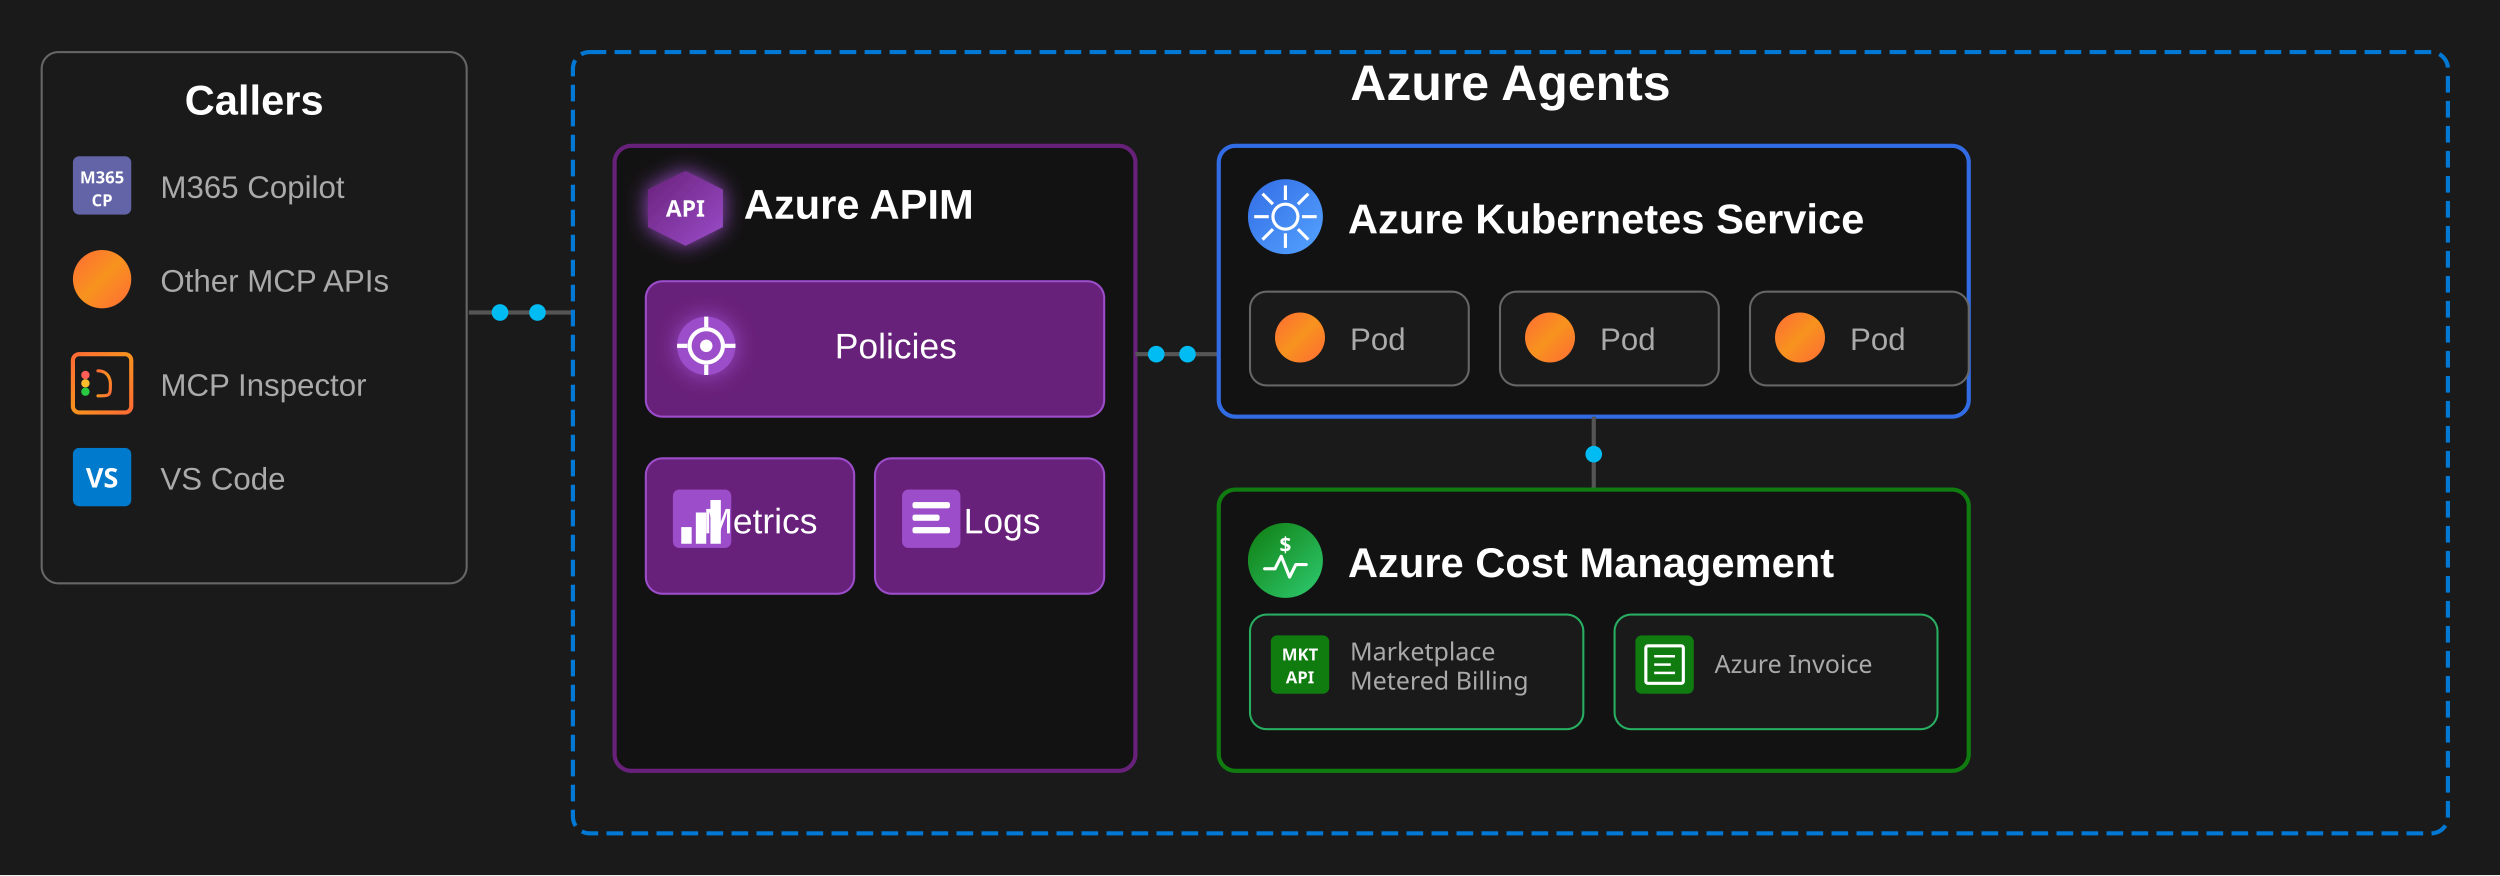
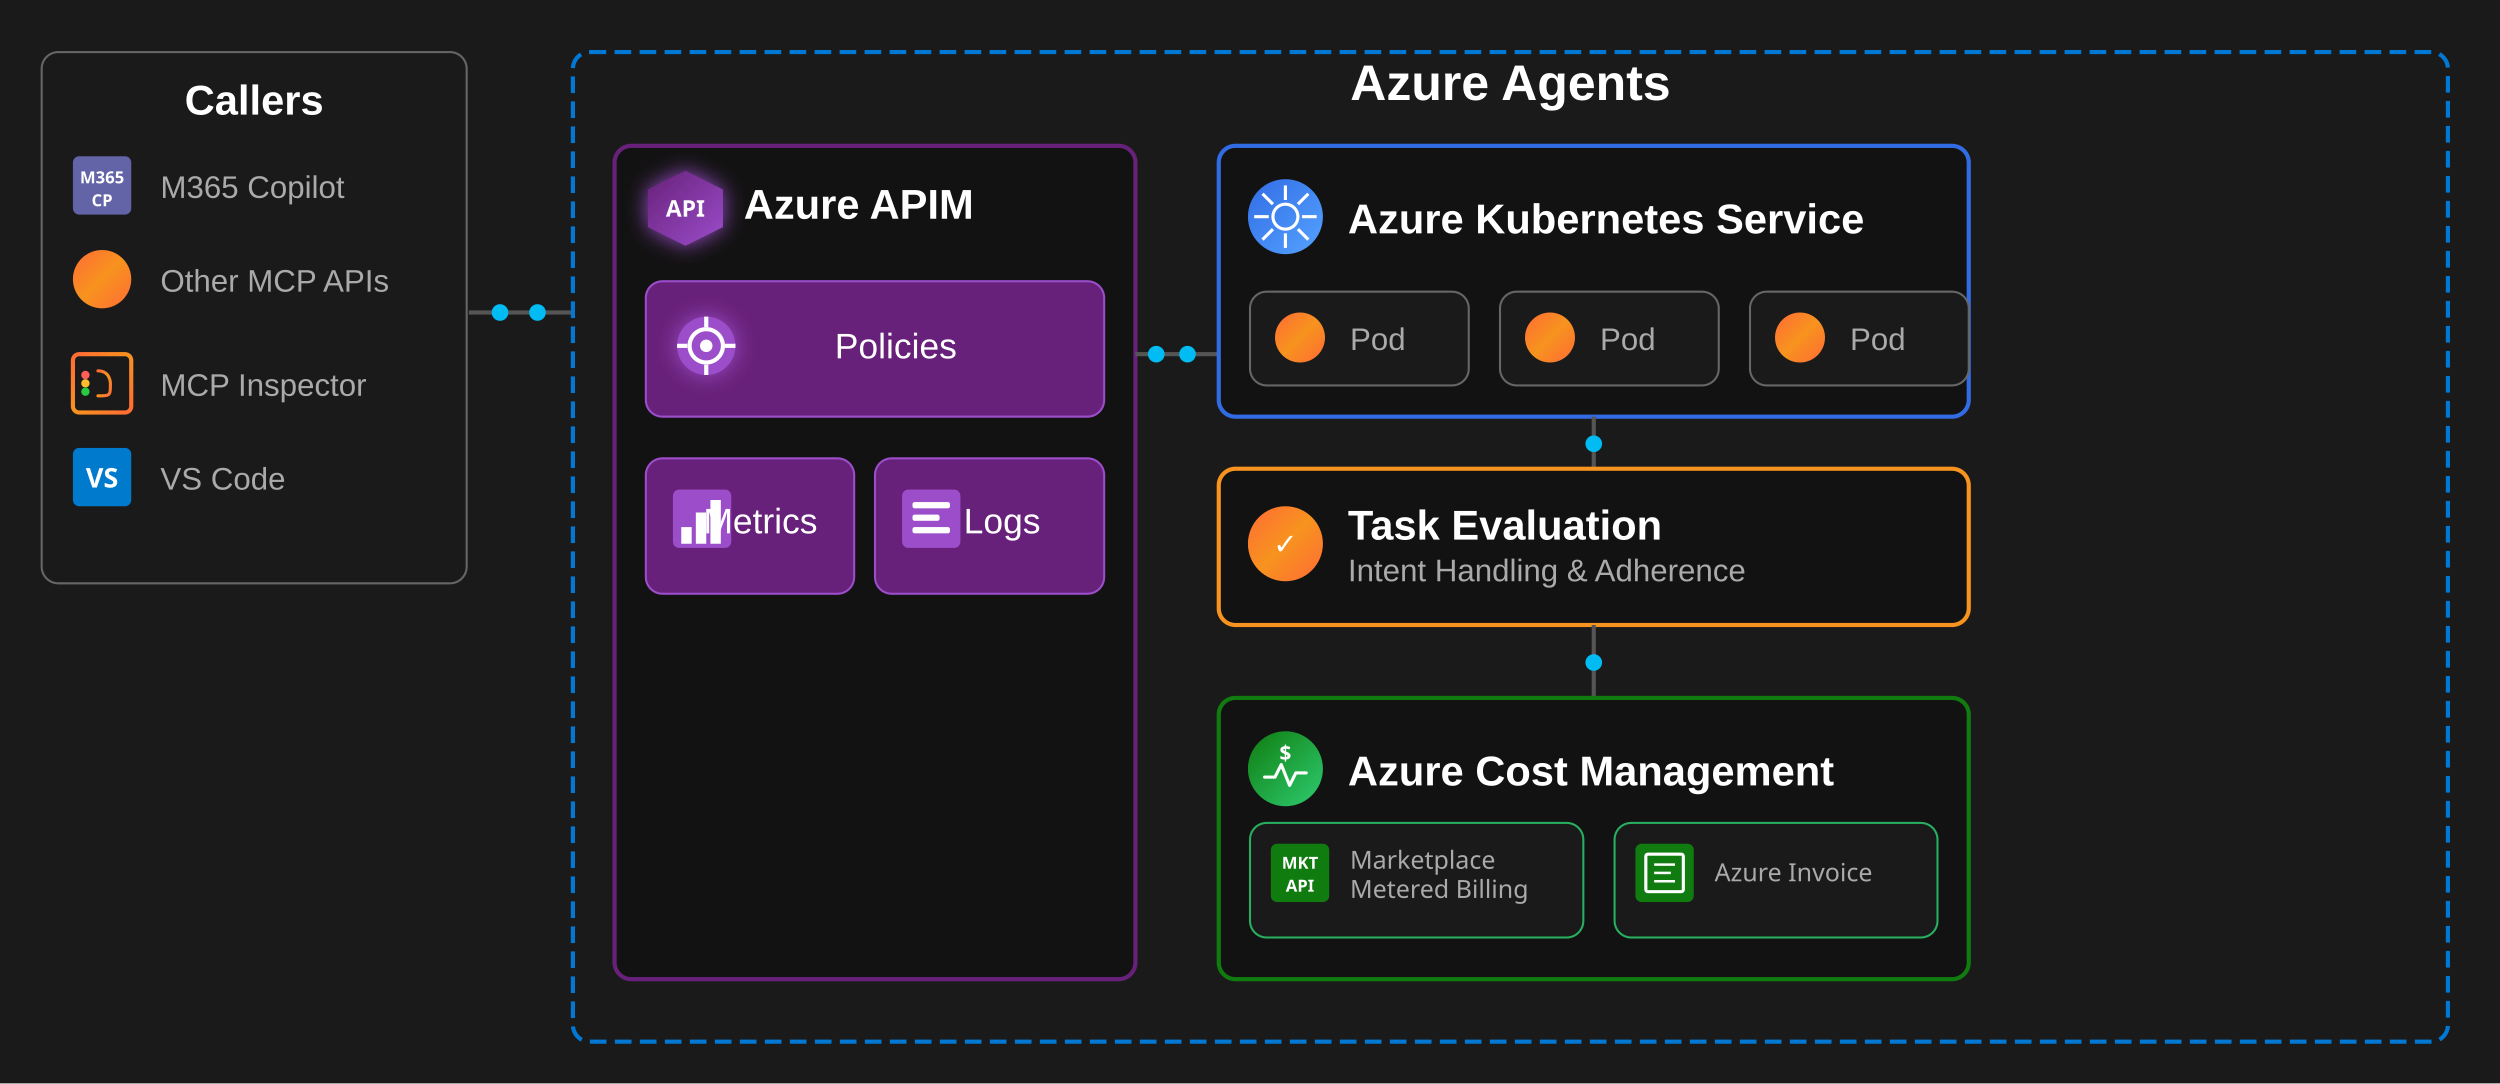
- <svg xmlns="http://www.w3.org/2000/svg" viewBox="0 0 1200 420">
+ <svg xmlns="http://www.w3.org/2000/svg" viewBox="0 0 1200 520">
  <defs>
    <style>
      @keyframes pulse {
        0% { opacity: 0; transform: translateX(-20px); }
        50% { opacity: 1; }
        100% { opacity: 0; transform: translateX(20px); }
      }
      @keyframes pulse-v {
        0% { opacity: 0; transform: translateY(-10px); }
        50% { opacity: 1; }
        100% { opacity: 0; transform: translateY(10px); }
      }
      @keyframes glow {
        0%, 100% { filter: drop-shadow(0 0 3px #00bcf2); }
        50% { filter: drop-shadow(0 0 8px #00bcf2); }
      }
      .pulse-dot { animation: pulse 1.5s ease-in-out infinite; }
      .pulse-dot-delay1 { animation: pulse 1.5s ease-in-out 0.3s infinite; }
      .pulse-dot-v { animation: pulse-v 1.5s ease-in-out infinite; }
      .logo-glow { animation: glow 2s ease-in-out infinite; }
      .apim-glow { animation: glow 2s ease-in-out infinite; filter: drop-shadow(0 0 5px #9b4dca); }
      .title { font-family: 'Segoe UI', Arial, sans-serif; font-size: 20px; font-weight: 600; fill: #fff; }
      .title-large { font-family: 'Segoe UI', Arial, sans-serif; font-size: 24px; font-weight: 600; fill: #fff; }
      .label { font-family: 'Segoe UI', Arial, sans-serif; font-size: 17px; fill: #fff; }
      .sublabel { font-family: 'Segoe UI', Arial, sans-serif; font-size: 15px; fill: #aaa; }
      .box { rx: 8; ry: 8; }
      .connector { stroke: #555; stroke-width: 2; fill: none; }
    </style>
    <marker id="arrowhead" markerWidth="8" markerHeight="6" refX="7" refY="3" orient="auto">
      <polygon points="0 0, 8 3, 0 6" fill="#555" />
    </marker>
    <linearGradient id="mcpGrad" x1="0%" y1="0%" x2="100%" y2="100%">
      <stop offset="0%" style="stop-color:#ff6b35" />
      <stop offset="50%" style="stop-color:#f7931e" />
      <stop offset="100%" style="stop-color:#ff6b35" />
    </linearGradient>
    <linearGradient id="azureGrad" x1="0%" y1="0%" x2="100%" y2="100%">
      <stop offset="0%" style="stop-color:#0078d4" />
      <stop offset="100%" style="stop-color:#00bcf2" />
    </linearGradient>
    <linearGradient id="k8sGrad" x1="0%" y1="0%" x2="100%" y2="100%">
      <stop offset="0%" style="stop-color:#326ce5" />
      <stop offset="100%" style="stop-color:#54a3ff" />
    </linearGradient>
    <linearGradient id="apimGrad" x1="0%" y1="0%" x2="100%" y2="100%">
      <stop offset="0%" style="stop-color:#68217a" />
      <stop offset="100%" style="stop-color:#9b4dca" />
    </linearGradient>
    <linearGradient id="costGrad" x1="0%" y1="0%" x2="100%" y2="100%">
      <stop offset="0%" style="stop-color:#107c10" />
      <stop offset="100%" style="stop-color:#2ecc71" />
    </linearGradient>
  </defs>
-   <rect width="1200" height="420" fill="#1a1a1a" />
+   <rect width="1200" height="520" fill="#1a1a1a" />
  <rect x="20" y="25" width="204" height="255" fill="#1a1a1a" stroke="#666" stroke-width="1" class="box" />
  <text x="122" y="55" class="title" text-anchor="middle">Callers</text>
  <g transform="translate(35, 75)">
    <rect x="0" y="0" width="28" height="28" fill="#6264A7" rx="3" />
    <text x="14" y="13" font-family="Segoe UI" font-size="8" font-weight="bold" fill="#fff" text-anchor="middle">M365</text>
    <text x="14" y="24" font-family="Segoe UI" font-size="8" font-weight="bold" fill="#fff" text-anchor="middle">CP</text>
    <text x="42" y="20" class="sublabel">M365 Copilot</text>
  </g>
  <g transform="translate(35, 120)">
    <g class="logo-glow">
      <circle cx="14" cy="14" r="14" fill="url(#mcpGrad)" />
    </g>
    <text x="42" y="20" class="sublabel">Other MCP APIs</text>
  </g>
  <g transform="translate(35, 170)">
    <rect x="0" y="0" width="28" height="28" fill="#1a1a1a" stroke="url(#mcpGrad)" stroke-width="2" rx="3" />
    <circle cx="6" cy="10" r="2" fill="#ff5f56" />
    <circle cx="6" cy="14" r="2" fill="#ffbd2e" />
    <circle cx="6" cy="18" r="2" fill="#27ca40" />
    <path d="M 12 8 C 18 8 18 14 18 14 C 18 20 18 20 12 20" stroke="url(#mcpGrad)" stroke-width="1.5" fill="none" stroke-linecap="round" />
    <line x1="16" y1="8" x2="16" y2="20" stroke="url(#mcpGrad)" stroke-width="1.5" stroke-linecap="round" />
    <text x="42" y="20" class="sublabel">MCP Inspector</text>
  </g>
  <g transform="translate(35, 215)">
    <rect x="0" y="0" width="28" height="28" fill="#007acc" rx="3" />
    <text x="14" y="19" font-family="Segoe UI" font-size="13" font-weight="bold" fill="#fff" text-anchor="middle">VS</text>
    <text x="42" y="20" class="sublabel">VS Code</text>
  </g>
  <line x1="225" y1="150" x2="275" y2="150" class="connector" />
  <circle cx="240" cy="150" r="4" fill="#00bcf2" class="pulse-dot" />
  <circle cx="258" cy="150" r="4" fill="#00bcf2" class="pulse-dot-delay1" />
-   <rect x="275" y="25" width="900" height="375" fill="none" stroke="#0078d4" stroke-width="2" stroke-dasharray="8,4" class="box" />
+   <rect x="275" y="25" width="900" height="475" fill="none" stroke="#0078d4" stroke-width="2" stroke-dasharray="8,4" class="box" />
  <text x="725" y="48" class="title-large" text-anchor="middle">Azure Agents</text>
  <g transform="translate(295, 70)">
-     <rect x="0" y="0" width="250" height="300" fill="#121212" stroke="#68217a" stroke-width="2" class="box" />
+     <rect x="0" y="0" width="250" height="400" fill="#121212" stroke="#68217a" stroke-width="2" class="box" />
    <g transform="translate(12, 12)" class="apim-glow">
      <path d="M 22 0 L 40 9 L 40 27 L 22 36 L 4 27 L 4 9 Z" fill="url(#apimGrad)" />
      <text x="22" y="22" font-family="Segoe UI" font-size="11" font-weight="bold" fill="#fff" text-anchor="middle">API</text>
    </g>
    <text x="62" y="35" class="title">Azure APIM</text>
    <rect x="15" y="65" width="220" height="65" fill="#68217a" stroke="#9b4dca" stroke-width="1" class="box" />
    <g transform="translate(28, 80)" class="apim-glow">
      <circle cx="16" cy="16" r="14" fill="#9b4dca" />
      <circle cx="16" cy="16" r="8" fill="none" stroke="#fff" stroke-width="2" />
      <circle cx="16" cy="16" r="3" fill="#fff" />
      <line x1="16" y1="2" x2="16" y2="7" stroke="#fff" stroke-width="2" />
      <line x1="16" y1="25" x2="16" y2="30" stroke="#fff" stroke-width="2" />
      <line x1="2" y1="16" x2="7" y2="16" stroke="#fff" stroke-width="2" />
      <line x1="25" y1="16" x2="30" y2="16" stroke="#fff" stroke-width="2" />
    </g>
    <text x="135" y="102" class="label" text-anchor="middle">Policies</text>
    <rect x="15" y="150" width="100" height="65" fill="#68217a" stroke="#9b4dca" stroke-width="1" class="box" />
    <g transform="translate(28, 165)">
      <rect x="0" y="0" width="28" height="28" fill="#9b4dca" rx="3" />
      <rect x="4" y="18" width="5" height="8" fill="#fff" />
      <rect x="11" y="11" width="5" height="15" fill="#fff" />
      <rect x="18" y="5" width="5" height="21" fill="#fff" />
    </g>
    <text x="70" y="186" class="label" text-anchor="middle">Metrics</text>
    <rect x="125" y="150" width="110" height="65" fill="#68217a" stroke="#9b4dca" stroke-width="1" class="box" />
    <g transform="translate(138, 165)">
      <rect x="0" y="0" width="28" height="28" fill="#9b4dca" rx="3" />
      <rect x="5" y="6" width="18" height="3" fill="#fff" rx="1" />
      <rect x="5" y="12" width="13" height="3" fill="#fff" rx="1" />
      <rect x="5" y="18" width="18" height="3" fill="#fff" rx="1" />
    </g>
    <text x="186" y="186" class="label" text-anchor="middle">Logs</text>
  </g>
  <line x1="545" y1="170" x2="585" y2="170" class="connector" />
  <circle cx="555" cy="170" r="4" fill="#00bcf2" class="pulse-dot" />
  <circle cx="570" cy="170" r="4" fill="#00bcf2" class="pulse-dot-delay1" />
  <g transform="translate(585, 70)">
    <rect x="0" y="0" width="360" height="130" fill="#121212" stroke="#326ce5" stroke-width="2" class="box" />
    <g transform="translate(12, 14)">
      <g class="logo-glow">
        <circle cx="20" cy="20" r="18" fill="url(#k8sGrad)" />
        <circle cx="20" cy="20" r="6" fill="none" stroke="#fff" stroke-width="1.5" />
        <line x1="20" y1="5" x2="20" y2="12" stroke="#fff" stroke-width="1.5" />
        <line x1="20" y1="28" x2="20" y2="35" stroke="#fff" stroke-width="1.5" />
        <line x1="5" y1="20" x2="12" y2="20" stroke="#fff" stroke-width="1.5" />
        <line x1="28" y1="20" x2="35" y2="20" stroke="#fff" stroke-width="1.5" />
        <line x1="9" y1="9" x2="14" y2="14" stroke="#fff" stroke-width="1.5" />
        <line x1="26" y1="26" x2="31" y2="31" stroke="#fff" stroke-width="1.5" />
        <line x1="31" y1="9" x2="26" y2="14" stroke="#fff" stroke-width="1.5" />
        <line x1="9" y1="31" x2="14" y2="26" stroke="#fff" stroke-width="1.5" />
      </g>
      <text x="50" y="28" class="title">Azure Kubernetes Service</text>
    </g>
    <g transform="translate(15, 70)">
      <rect x="0" y="0" width="105" height="45" fill="#1a1a1a" stroke="#666" stroke-width="1" class="box" />
      <g class="logo-glow">
        <circle cx="24" cy="22" r="12" fill="url(#mcpGrad)" />
      </g>
      <text x="48" y="28" class="sublabel">Pod</text>
      <rect x="120" y="0" width="105" height="45" fill="#1a1a1a" stroke="#666" stroke-width="1" class="box" />
      <g class="logo-glow">
        <circle cx="144" cy="22" r="12" fill="url(#mcpGrad)" />
      </g>
      <text x="168" y="28" class="sublabel">Pod</text>
      <rect x="240" y="0" width="105" height="45" fill="#1a1a1a" stroke="#666" stroke-width="1" class="box" />
      <g class="logo-glow">
        <circle cx="264" cy="22" r="12" fill="url(#mcpGrad)" />
      </g>
      <text x="288" y="28" class="sublabel">Pod</text>
    </g>
  </g>
-   <line x1="765" y1="200" x2="765" y2="235" stroke="#555" stroke-width="2" />
-   <circle cx="765" cy="218" r="4" fill="#00bcf2" class="pulse-dot-v" />
-   <g transform="translate(585, 235)">
+   <line x1="765" y1="200" x2="765" y2="225" stroke="#555" stroke-width="2" />
+   <circle cx="765" cy="213" r="4" fill="#00bcf2" class="pulse-dot-v" />
+   <g transform="translate(585, 225)">
+     <rect x="0" y="0" width="360" height="75" fill="#121212" stroke="#f7931e" stroke-width="2" class="box" />
+     <g transform="translate(12, 14)">
+       <g class="logo-glow">
+         <circle cx="20" cy="22" r="18" fill="url(#mcpGrad)" />
+         <text x="20" y="27" font-family="Segoe UI" font-size="14" font-weight="bold" fill="#fff" text-anchor="middle">✓</text>
+       </g>
+       <text x="50" y="20" class="title">Task Evaluation</text>
+       <text x="50" y="40" class="sublabel">Intent Handling &amp; Adherence</text>
+     </g>
+   </g>
+   <line x1="765" y1="300" x2="765" y2="335" stroke="#555" stroke-width="2" />
+   <circle cx="765" cy="318" r="4" fill="#00bcf2" class="pulse-dot-v" />
+   <g transform="translate(585, 335)">
    <rect x="0" y="0" width="360" height="135" fill="#121212" stroke="#107c10" stroke-width="2" class="box" />
    <g transform="translate(12, 14)">
      <g class="logo-glow">
        <circle cx="20" cy="20" r="18" fill="url(#costGrad)" />
        <text x="20" y="16" font-family="Segoe UI" font-size="10" font-weight="bold" fill="#fff" text-anchor="middle">$</text>
        <path d="M 10 24 L 15 24 L 18 18 L 22 28 L 25 22 L 30 22" stroke="#fff" stroke-width="1.5" fill="none" stroke-linecap="round" stroke-linejoin="round" />
      </g>
      <text x="50" y="28" class="title">Azure Cost Management</text>
    </g>
    <g transform="translate(15, 60)">
      <rect x="0" y="0" width="160" height="55" fill="#1a1a1a" stroke="#27ae60" stroke-width="1" class="box" />
      <g transform="translate(10, 10)">
        <rect x="0" y="0" width="28" height="28" fill="#107c10" rx="3" />
        <text x="14" y="12" font-family="Segoe UI" font-size="8" font-weight="bold" fill="#fff" text-anchor="middle">MKT</text>
        <text x="14" y="23" font-family="Segoe UI" font-size="8" font-weight="bold" fill="#fff" text-anchor="middle">API</text>
      </g>
      <text x="48" y="22" font-family="Segoe UI" font-size="12" fill="#aaa">Marketplace</text>
      <text x="48" y="36" font-family="Segoe UI" font-size="12" fill="#aaa">Metered Billing</text>
    </g>
    <g transform="translate(190, 60)">
      <rect x="0" y="0" width="155" height="55" fill="#1a1a1a" stroke="#27ae60" stroke-width="1" class="box" />
      <g transform="translate(10, 10)">
        <rect x="0" y="0" width="28" height="28" fill="#107c10" rx="3" />
        <rect x="5" y="5" width="18" height="18" fill="none" stroke="#fff" stroke-width="1.5" rx="1" />
        <line x1="9" y1="10" x2="19" y2="10" stroke="#fff" stroke-width="1.2" />
        <line x1="9" y1="14" x2="17" y2="14" stroke="#fff" stroke-width="1.2" />
        <line x1="9" y1="18" x2="19" y2="18" stroke="#fff" stroke-width="1.2" />
      </g>
      <text x="48" y="28" font-family="Segoe UI" font-size="12" fill="#aaa">Azure Invoice</text>
    </g>
  </g>
</svg>
